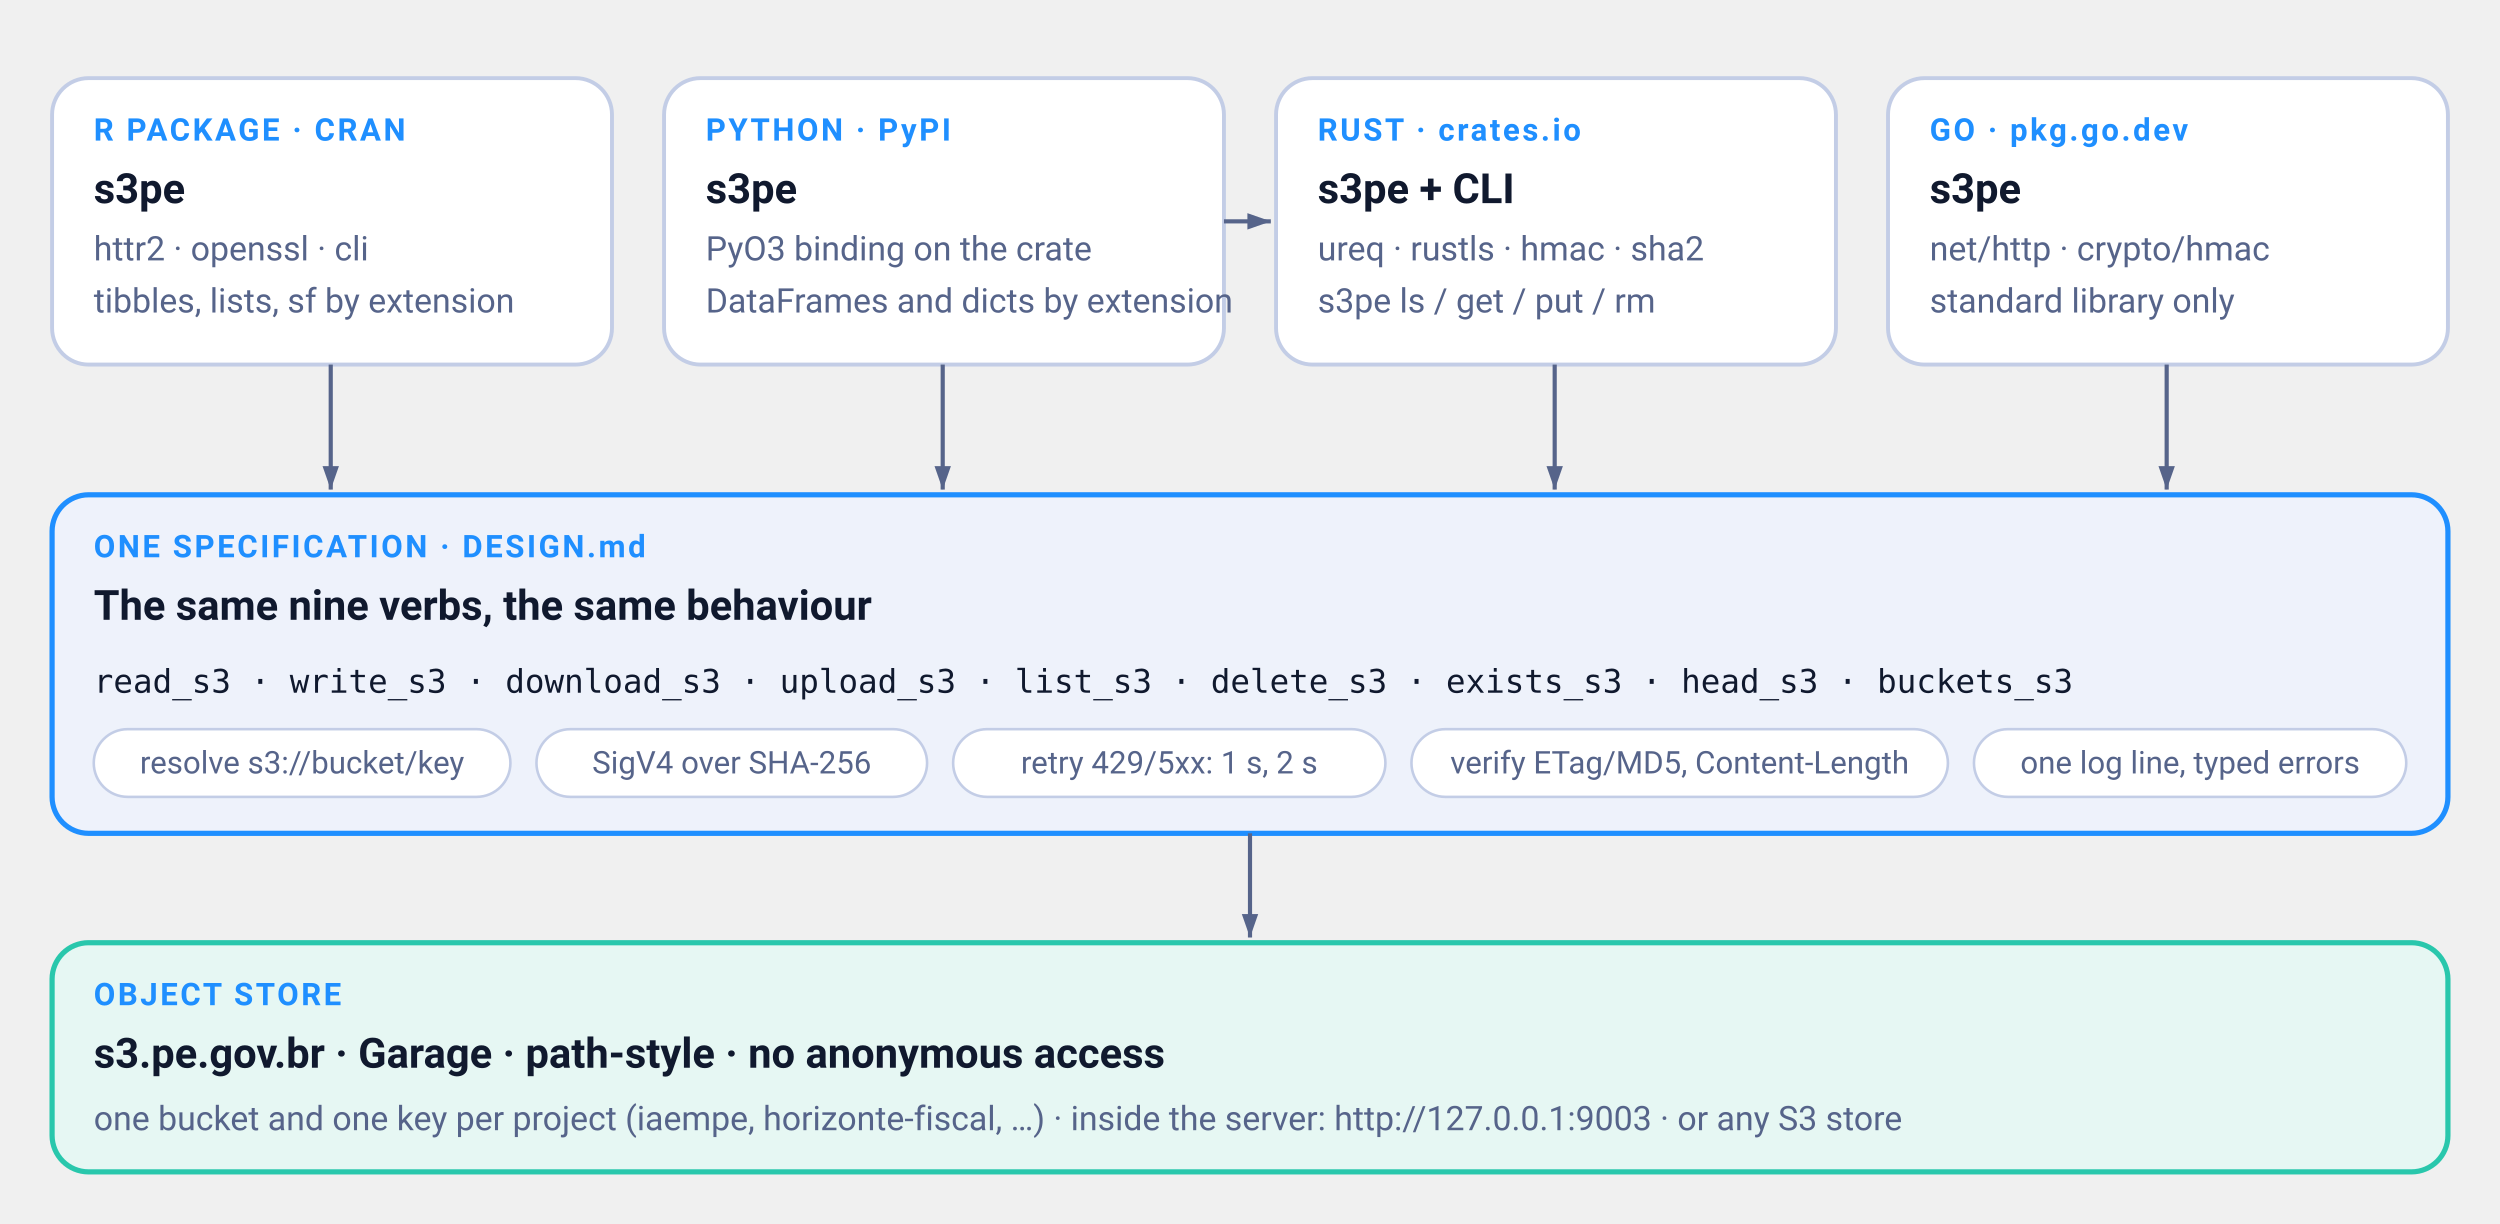
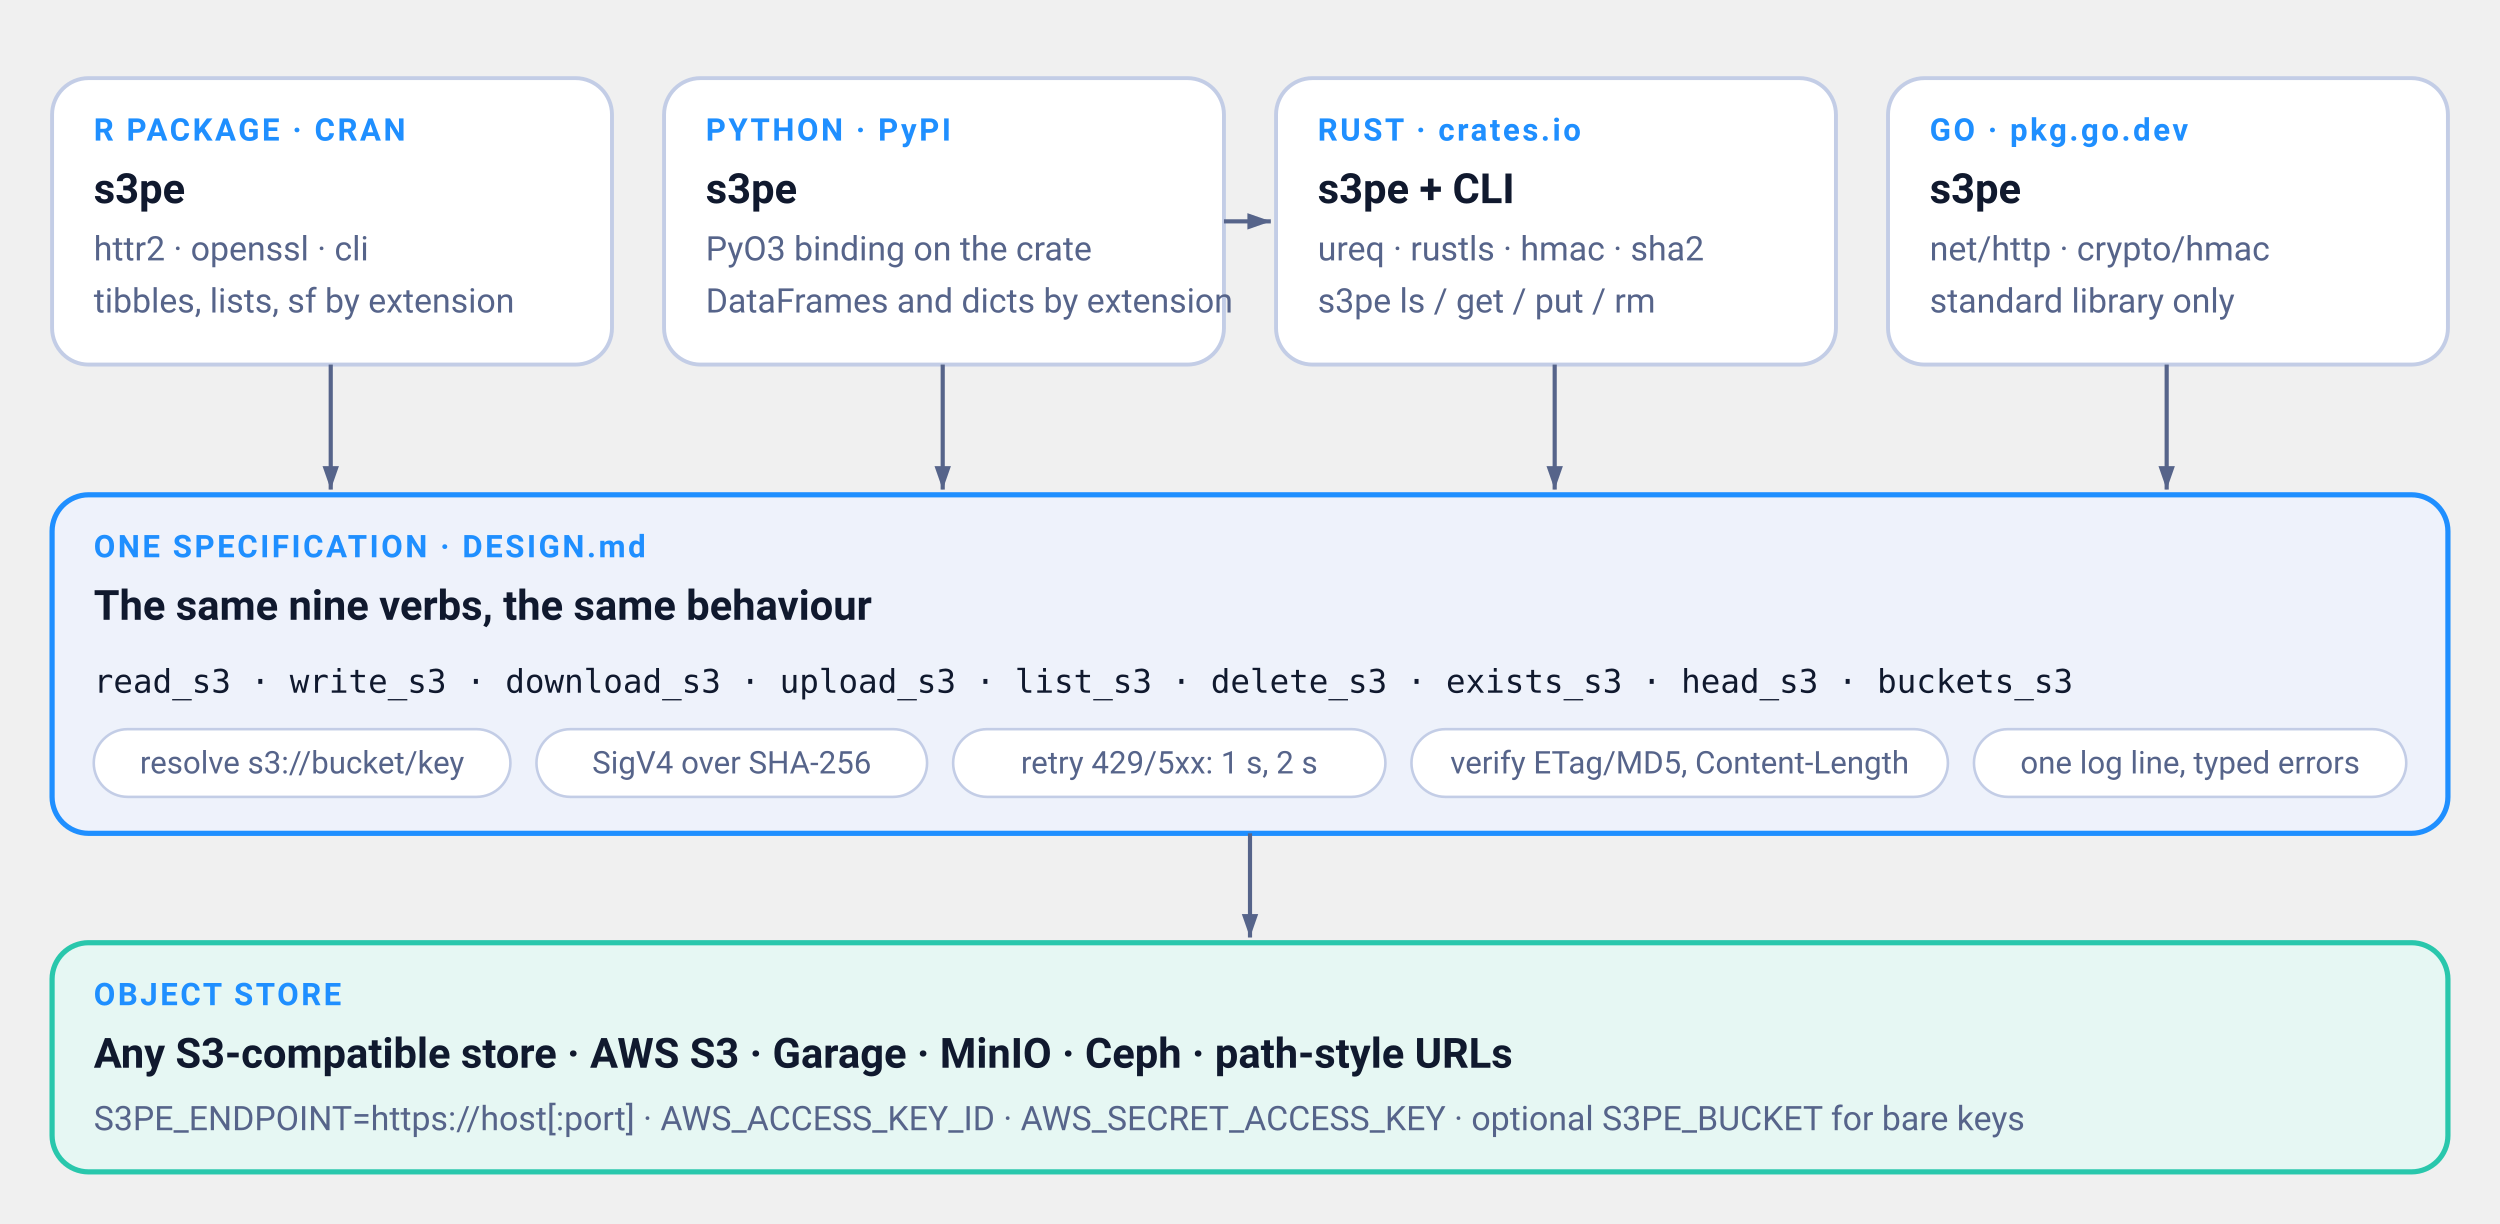
<svg xmlns="http://www.w3.org/2000/svg" viewBox="0 0 960 470" width="960" height="470" font-family="-apple-system, BlinkMacSystemFont, 'Segoe UI', Roboto, Helvetica, Arial, sans-serif" font-size="14">
  <defs>
    <marker id="arrow" viewBox="0 0 10 10" refX="10" refY="5" markerWidth="9" markerHeight="9" markerUnits="userSpaceOnUse" orient="auto-start-reverse">
      <path d="M0,1.5 L10,5 L0,8.5 z" fill="#56648a" />
    </marker>
    <style>
      .box { fill: #ffffff; stroke: #c3cde6; stroke-width: 1.5; rx: 14; }
      .core { fill: #eef2fb; stroke: #1f8fff; stroke-width: 2; rx: 14; }
      .store { fill: #e6f7f3; stroke: #29c7ac; stroke-width: 2; rx: 14; }
      .t { fill: #10192e; font-weight: 700; font-size: 16px; }
      .s { fill: #56648a; font-size: 13px; }
      .p { fill: #56648a; font-size: 12px; }
      .k { fill: #1f8fff; font-weight: 700; font-size: 12px; letter-spacing: .08em; }
      .mono { font-family: ui-monospace, SFMono-Regular, Menlo, Consolas, monospace; font-size: 12.5px; fill: #10192e; }
      .line { stroke: #56648a; stroke-width: 1.6; fill: none; marker-end: url(#arrow); }
    </style>
  </defs>
  <g>
    <rect class="box" x="20" y="30" width="215" height="110" />
    <text class="k" x="36" y="54">R PACKAGE · CRAN</text>
    <text class="t" x="36" y="78">s3pe</text>
    <text class="s" x="36" y="100">httr2 · openssl · cli</text>
    <text class="s" x="36" y="120">tibbles, lists, sf by extension</text>
    <rect class="box" x="255" y="30" width="215" height="110" />
    <text class="k" x="271" y="54">PYTHON · PyPI</text>
    <text class="t" x="271" y="78">s3pe</text>
    <text class="s" x="271" y="100">PyO3 binding on the crate</text>
    <text class="s" x="271" y="120">DataFrames and dicts by extension</text>
    <rect class="box" x="490" y="30" width="215" height="110" />
    <text class="k" x="506" y="54">RUST · crates.io</text>
    <text class="t" x="506" y="78">s3pe + CLI</text>
    <text class="s" x="506" y="100">ureq · rustls · hmac · sha2</text>
    <text class="s" x="506" y="120">s3pe ls / get / put / rm</text>
    <rect class="box" x="725" y="30" width="215" height="110" />
    <text class="k" x="741" y="54">GO · pkg.go.dev</text>
    <text class="t" x="741" y="78">s3pe</text>
    <text class="s" x="741" y="100">net/http · crypto/hmac</text>
    <text class="s" x="741" y="120">standard library only</text>
  </g>
  <path class="line" d="M470,85 L488,85" />
  <path class="line" d="M127,140 L127,188" />
  <path class="line" d="M362,140 L362,188" />
  <path class="line" d="M597,140 L597,188" />
  <path class="line" d="M832,140 L832,188" />
  <rect class="core" x="20" y="190" width="920" height="130" />
  <text class="k" x="36" y="214">ONE SPECIFICATION · DESIGN.md</text>
  <text class="t" x="36" y="238">The same nine verbs, the same behaviour</text>
  <g class="mono">
    <text x="36" y="266">read_s3 · write_s3 · download_s3 · upload_s3 · list_s3 · delete_s3 · exists_s3 · head_s3 · buckets_s3</text>
  </g>
  <g>
    <rect x="36" y="280" width="160" height="26" rx="13" fill="#ffffff" stroke="#c3cde6" />
    <text class="p" x="116" y="297" text-anchor="middle">resolve s3://bucket/key</text>
    <rect x="206" y="280" width="150" height="26" rx="13" fill="#ffffff" stroke="#c3cde6" />
    <text class="p" x="281" y="297" text-anchor="middle">SigV4 over SHA-256</text>
    <rect x="366" y="280" width="166" height="26" rx="13" fill="#ffffff" stroke="#c3cde6" />
    <text class="p" x="449" y="297" text-anchor="middle">retry 429/5xx: 1 s, 2 s</text>
    <rect x="542" y="280" width="206" height="26" rx="13" fill="#ffffff" stroke="#c3cde6" />
    <text class="p" x="645" y="297" text-anchor="middle">verify ETag/MD5, Content-Length</text>
    <rect x="758" y="280" width="166" height="26" rx="13" fill="#ffffff" stroke="#c3cde6" />
    <text class="p" x="841" y="297" text-anchor="middle">one log line, typed errors</text>
  </g>
  <path class="line" d="M480,320 L480,360" />
  <rect class="store" x="20" y="362" width="920" height="88" />
  <text class="k" x="36" y="386" fill="#1a9c86">OBJECT STORE</text>
-   <text class="t" x="36" y="410">s3.pe.gov.br · Garage · path-style · no anonymous access</text>
-   <text class="s" x="36" y="434">one bucket and one key per project (iaempe, horizonte-fiscal, …) · inside the server: http://127.0.0.1:9003 · or any S3 store</text>
+   <text class="t" x="36" y="410">Any S3-compatible store · AWS S3 · Garage · MinIO · Ceph · path-style URLs</text>
+   <text class="s" x="36" y="434">S3PE_ENDPOINT=https://host[:port] · AWS_ACCESS_KEY_ID · AWS_SECRET_ACCESS_KEY · optional S3PE_BUCKET for bare keys</text>
</svg>
